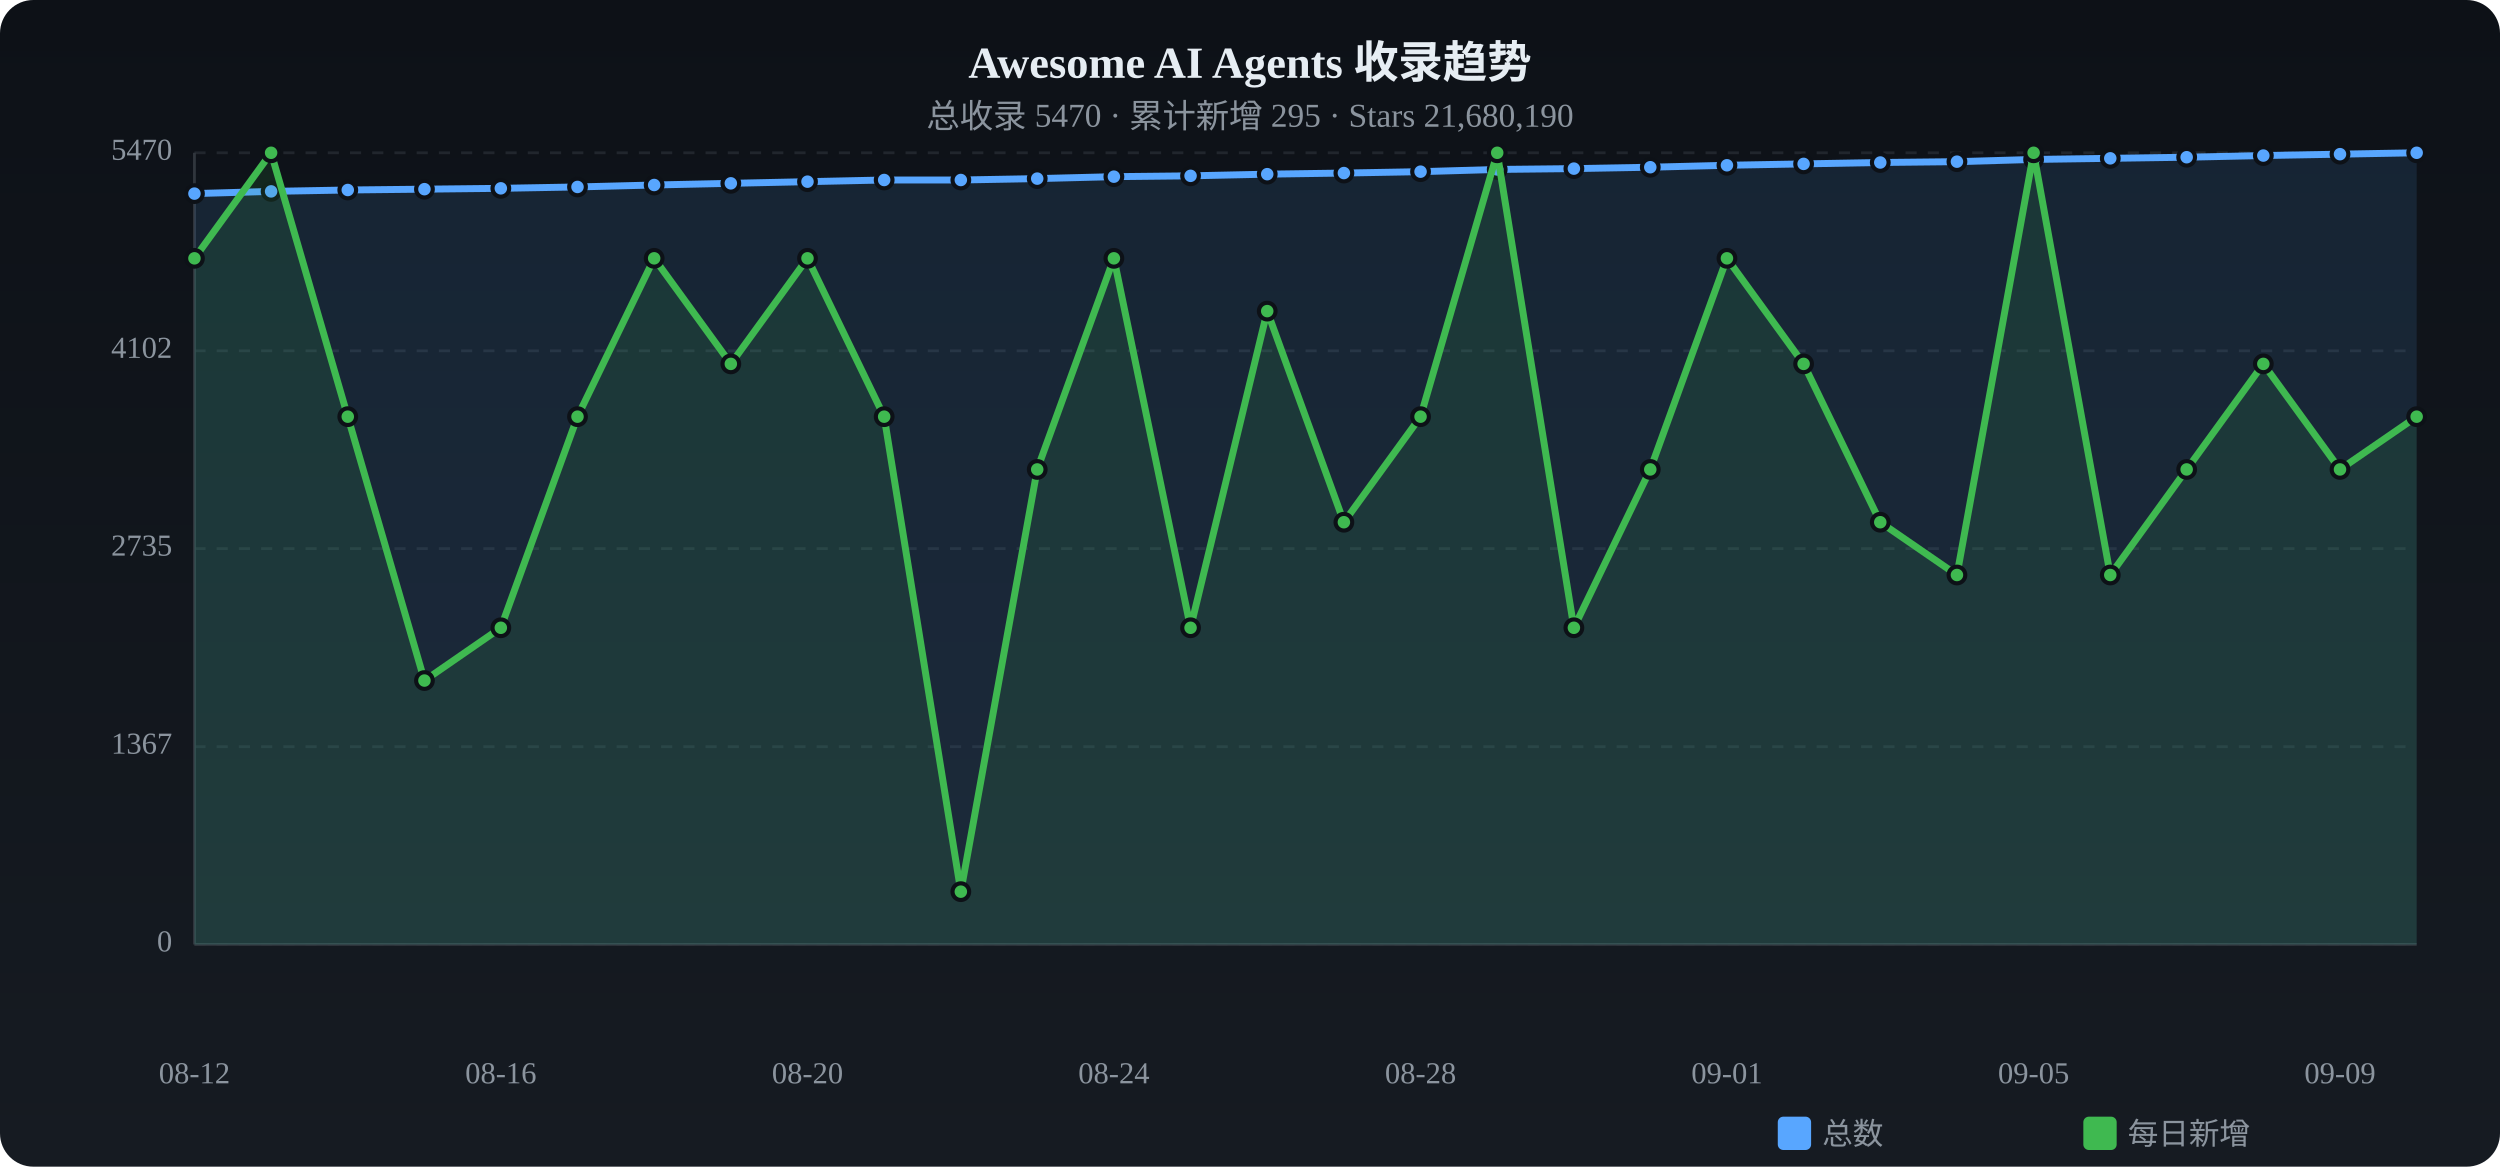
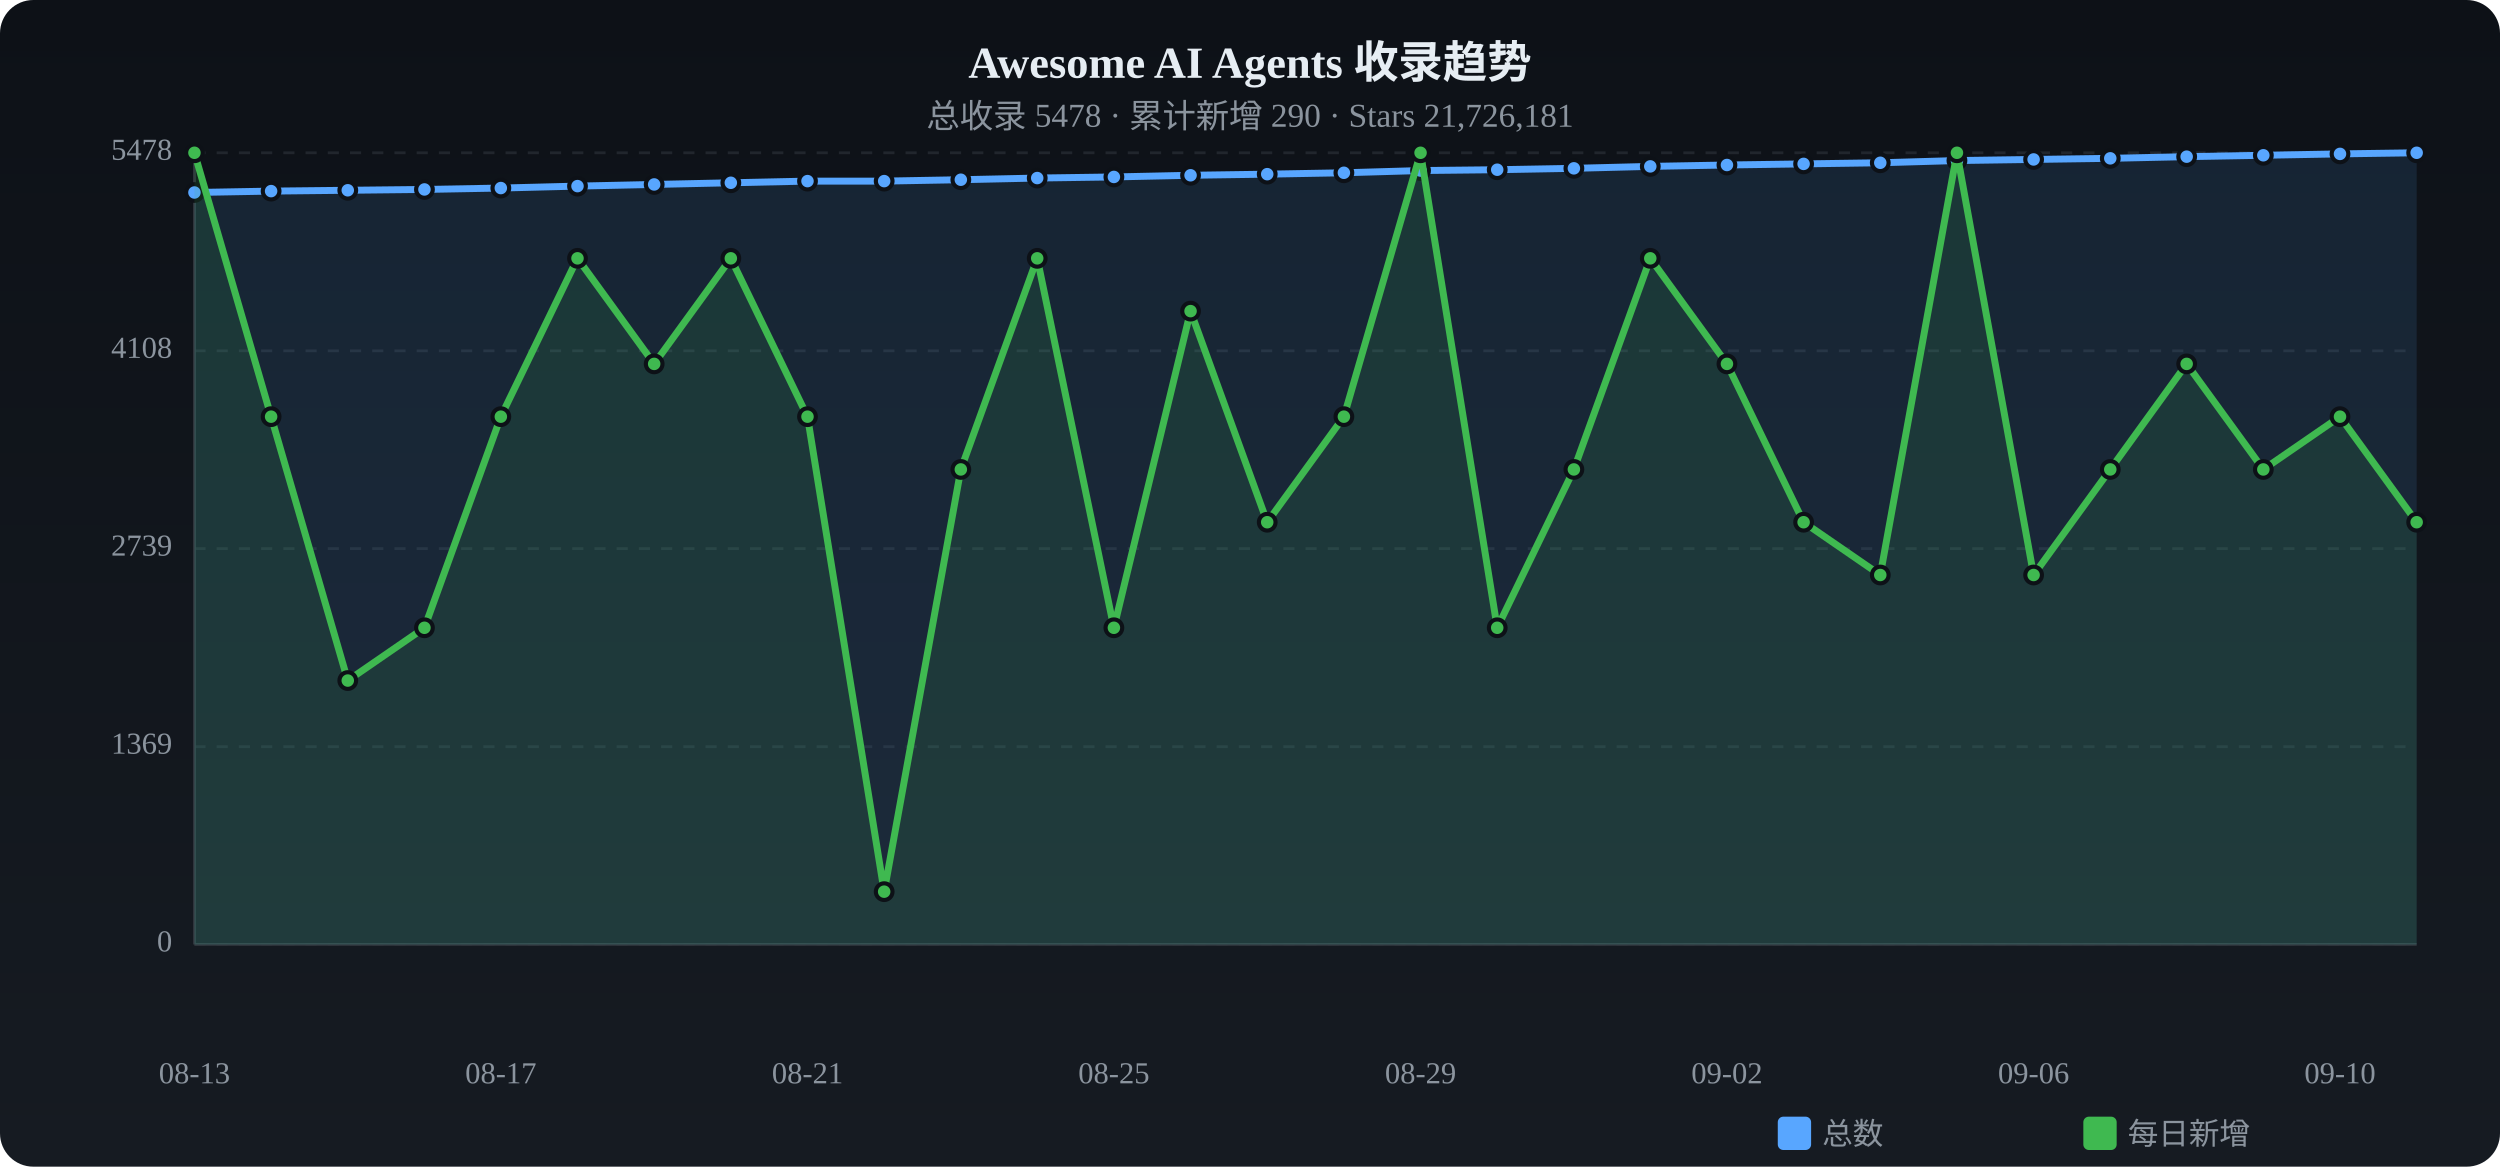
<svg xmlns="http://www.w3.org/2000/svg" viewBox="0 0 900 420" width="900" height="420">
  <defs>
    <linearGradient id="tbg" x1="0%" y1="0%" x2="0%" y2="100%">
      <stop offset="0%" stop-color="#0d1117" />
      <stop offset="100%" stop-color="#161b22" />
    </linearGradient>
  </defs>
  <rect width="900" height="420" rx="12" fill="url(#tbg)" />
  <text x="450.0" y="28" text-anchor="middle" fill="#e6edf3" font-size="16" font-weight="bold">Awesome AI Agents 收录趋势</text>
-   <text x="450.0" y="46" text-anchor="middle" fill="#8b949e" font-size="12">总收录 5470 · 累计新增 295 · Stars 21,680,190</text>
+   <text x="450.0" y="46" text-anchor="middle" fill="#8b949e" font-size="12">总收录 5478 · 累计新增 290 · Stars 21,726,181</text>
  <text x="62" y="340.0" text-anchor="end" fill="#8b949e" font-size="11" dominant-baseline="middle">0</text>
  <line x1="70" y1="340.0" x2="870" y2="340.0" stroke="#21262d" stroke-dasharray="4 4" />
-   <text x="62" y="268.8" text-anchor="end" fill="#8b949e" font-size="11" dominant-baseline="middle">1367</text>
+   <text x="62" y="268.8" text-anchor="end" fill="#8b949e" font-size="11" dominant-baseline="middle">1369</text>
  <line x1="70" y1="268.8" x2="870" y2="268.8" stroke="#21262d" stroke-dasharray="4 4" />
-   <text x="62" y="197.5" text-anchor="end" fill="#8b949e" font-size="11" dominant-baseline="middle">2735</text>
+   <text x="62" y="197.5" text-anchor="end" fill="#8b949e" font-size="11" dominant-baseline="middle">2739</text>
  <line x1="70" y1="197.5" x2="870" y2="197.5" stroke="#21262d" stroke-dasharray="4 4" />
-   <text x="62" y="126.3" text-anchor="end" fill="#8b949e" font-size="11" dominant-baseline="middle">4102</text>
+   <text x="62" y="126.3" text-anchor="end" fill="#8b949e" font-size="11" dominant-baseline="middle">4108</text>
  <line x1="70" y1="126.3" x2="870" y2="126.3" stroke="#21262d" stroke-dasharray="4 4" />
-   <text x="62" y="55.0" text-anchor="end" fill="#8b949e" font-size="11" dominant-baseline="middle">5470</text>
+   <text x="62" y="55.0" text-anchor="end" fill="#8b949e" font-size="11" dominant-baseline="middle">5478</text>
  <line x1="70" y1="55.0" x2="870" y2="55.0" stroke="#21262d" stroke-dasharray="4 4" />
  <line x1="70" y1="55" x2="70" y2="340" stroke="#30363d" />
  <line x1="70" y1="340" x2="870" y2="340" stroke="#30363d" />
-   <path d="M70.0,69.7 L97.6,68.9 L125.2,68.4 L152.8,68.1 L180.3,67.8 L207.9,67.3 L235.5,66.6 L263.1,66.0 L290.7,65.4 L318.3,64.8 L345.9,64.8 L373.4,64.3 L401.0,63.6 L428.6,63.3 L456.2,62.7 L483.8,62.3 L511.4,61.8 L539.0,61.0 L566.6,60.7 L594.1,60.2 L621.7,59.5 L649.3,59.0 L676.9,58.5 L704.5,58.2 L732.1,57.4 L759.7,57.0 L787.2,56.6 L814.8,56.0 L842.4,55.5 L870.0,55.0 L870.0,340 L70.0,340 Z" fill="#58a6ff" opacity="0.12" />
-   <polyline points="70.0,69.7 97.6,68.9 125.2,68.4 152.8,68.1 180.3,67.8 207.9,67.3 235.5,66.6 263.1,66.0 290.7,65.4 318.3,64.8 345.9,64.8 373.4,64.3 401.0,63.6 428.6,63.3 456.2,62.7 483.8,62.3 511.4,61.8 539.0,61.0 566.6,60.7 594.1,60.2 621.7,59.5 649.3,59.0 676.9,58.5 704.5,58.2 732.1,57.4 759.7,57.0 787.2,56.6 814.8,56.0 842.4,55.5 870.0,55.0" fill="none" stroke="#58a6ff" stroke-width="2.5" stroke-linecap="round" stroke-linejoin="round" />
-   <circle cx="70.0" cy="69.7" r="3" fill="#58a6ff" stroke="#0d1117" stroke-width="1.5" />
-   <circle cx="97.6" cy="68.9" r="3" fill="#58a6ff" stroke="#0d1117" stroke-width="1.5" />
-   <circle cx="125.2" cy="68.4" r="3" fill="#58a6ff" stroke="#0d1117" stroke-width="1.5" />
-   <circle cx="152.8" cy="68.1" r="3" fill="#58a6ff" stroke="#0d1117" stroke-width="1.5" />
-   <circle cx="180.3" cy="67.8" r="3" fill="#58a6ff" stroke="#0d1117" stroke-width="1.5" />
-   <circle cx="207.9" cy="67.3" r="3" fill="#58a6ff" stroke="#0d1117" stroke-width="1.5" />
-   <circle cx="235.5" cy="66.6" r="3" fill="#58a6ff" stroke="#0d1117" stroke-width="1.5" />
-   <circle cx="263.1" cy="66.0" r="3" fill="#58a6ff" stroke="#0d1117" stroke-width="1.5" />
-   <circle cx="290.7" cy="65.4" r="3" fill="#58a6ff" stroke="#0d1117" stroke-width="1.5" />
-   <circle cx="318.3" cy="64.8" r="3" fill="#58a6ff" stroke="#0d1117" stroke-width="1.5" />
-   <circle cx="345.9" cy="64.8" r="3" fill="#58a6ff" stroke="#0d1117" stroke-width="1.5" />
-   <circle cx="373.4" cy="64.3" r="3" fill="#58a6ff" stroke="#0d1117" stroke-width="1.5" />
-   <circle cx="401.0" cy="63.6" r="3" fill="#58a6ff" stroke="#0d1117" stroke-width="1.5" />
-   <circle cx="428.6" cy="63.3" r="3" fill="#58a6ff" stroke="#0d1117" stroke-width="1.5" />
+   <path d="M70.0,69.3 L97.6,68.8 L125.2,68.5 L152.8,68.2 L180.3,67.7 L207.9,67.0 L235.5,66.4 L263.1,65.8 L290.7,65.2 L318.3,65.2 L345.9,64.7 L373.4,64.1 L401.0,63.7 L428.6,63.1 L456.2,62.7 L483.8,62.2 L511.4,61.4 L539.0,61.1 L566.6,60.6 L594.1,59.9 L621.7,59.4 L649.3,59.0 L676.9,58.6 L704.5,57.8 L732.1,57.4 L759.7,57.0 L787.2,56.4 L814.8,55.9 L842.4,55.4 L870.0,55.0 L870.0,340 L70.0,340 Z" fill="#58a6ff" opacity="0.12" />
+   <polyline points="70.0,69.3 97.6,68.8 125.2,68.5 152.8,68.2 180.3,67.7 207.9,67.0 235.5,66.4 263.1,65.8 290.7,65.2 318.3,65.2 345.9,64.7 373.4,64.1 401.0,63.7 428.6,63.1 456.2,62.7 483.8,62.2 511.4,61.4 539.0,61.1 566.6,60.6 594.1,59.9 621.7,59.4 649.3,59.0 676.9,58.6 704.5,57.8 732.1,57.4 759.7,57.0 787.2,56.4 814.8,55.9 842.4,55.4 870.0,55.0" fill="none" stroke="#58a6ff" stroke-width="2.5" stroke-linecap="round" stroke-linejoin="round" />
+   <circle cx="70.0" cy="69.3" r="3" fill="#58a6ff" stroke="#0d1117" stroke-width="1.5" />
+   <circle cx="97.6" cy="68.8" r="3" fill="#58a6ff" stroke="#0d1117" stroke-width="1.5" />
+   <circle cx="125.2" cy="68.5" r="3" fill="#58a6ff" stroke="#0d1117" stroke-width="1.5" />
+   <circle cx="152.8" cy="68.2" r="3" fill="#58a6ff" stroke="#0d1117" stroke-width="1.5" />
+   <circle cx="180.3" cy="67.7" r="3" fill="#58a6ff" stroke="#0d1117" stroke-width="1.5" />
+   <circle cx="207.9" cy="67.0" r="3" fill="#58a6ff" stroke="#0d1117" stroke-width="1.5" />
+   <circle cx="235.5" cy="66.4" r="3" fill="#58a6ff" stroke="#0d1117" stroke-width="1.5" />
+   <circle cx="263.1" cy="65.8" r="3" fill="#58a6ff" stroke="#0d1117" stroke-width="1.5" />
+   <circle cx="290.7" cy="65.2" r="3" fill="#58a6ff" stroke="#0d1117" stroke-width="1.5" />
+   <circle cx="318.3" cy="65.2" r="3" fill="#58a6ff" stroke="#0d1117" stroke-width="1.5" />
+   <circle cx="345.9" cy="64.7" r="3" fill="#58a6ff" stroke="#0d1117" stroke-width="1.5" />
+   <circle cx="373.4" cy="64.1" r="3" fill="#58a6ff" stroke="#0d1117" stroke-width="1.5" />
+   <circle cx="401.0" cy="63.7" r="3" fill="#58a6ff" stroke="#0d1117" stroke-width="1.5" />
+   <circle cx="428.6" cy="63.1" r="3" fill="#58a6ff" stroke="#0d1117" stroke-width="1.5" />
  <circle cx="456.2" cy="62.7" r="3" fill="#58a6ff" stroke="#0d1117" stroke-width="1.5" />
-   <circle cx="483.8" cy="62.3" r="3" fill="#58a6ff" stroke="#0d1117" stroke-width="1.5" />
-   <circle cx="511.4" cy="61.8" r="3" fill="#58a6ff" stroke="#0d1117" stroke-width="1.5" />
-   <circle cx="539.0" cy="61.0" r="3" fill="#58a6ff" stroke="#0d1117" stroke-width="1.5" />
-   <circle cx="566.6" cy="60.7" r="3" fill="#58a6ff" stroke="#0d1117" stroke-width="1.5" />
-   <circle cx="594.1" cy="60.2" r="3" fill="#58a6ff" stroke="#0d1117" stroke-width="1.5" />
-   <circle cx="621.7" cy="59.5" r="3" fill="#58a6ff" stroke="#0d1117" stroke-width="1.5" />
+   <circle cx="483.8" cy="62.2" r="3" fill="#58a6ff" stroke="#0d1117" stroke-width="1.5" />
+   <circle cx="511.4" cy="61.4" r="3" fill="#58a6ff" stroke="#0d1117" stroke-width="1.5" />
+   <circle cx="539.0" cy="61.1" r="3" fill="#58a6ff" stroke="#0d1117" stroke-width="1.5" />
+   <circle cx="566.6" cy="60.6" r="3" fill="#58a6ff" stroke="#0d1117" stroke-width="1.5" />
+   <circle cx="594.1" cy="59.9" r="3" fill="#58a6ff" stroke="#0d1117" stroke-width="1.5" />
+   <circle cx="621.7" cy="59.4" r="3" fill="#58a6ff" stroke="#0d1117" stroke-width="1.5" />
  <circle cx="649.3" cy="59.0" r="3" fill="#58a6ff" stroke="#0d1117" stroke-width="1.5" />
-   <circle cx="676.9" cy="58.5" r="3" fill="#58a6ff" stroke="#0d1117" stroke-width="1.5" />
-   <circle cx="704.5" cy="58.2" r="3" fill="#58a6ff" stroke="#0d1117" stroke-width="1.5" />
+   <circle cx="676.9" cy="58.6" r="3" fill="#58a6ff" stroke="#0d1117" stroke-width="1.5" />
+   <circle cx="704.5" cy="57.8" r="3" fill="#58a6ff" stroke="#0d1117" stroke-width="1.5" />
  <circle cx="732.1" cy="57.4" r="3" fill="#58a6ff" stroke="#0d1117" stroke-width="1.5" />
  <circle cx="759.7" cy="57.0" r="3" fill="#58a6ff" stroke="#0d1117" stroke-width="1.5" />
-   <circle cx="787.2" cy="56.6" r="3" fill="#58a6ff" stroke="#0d1117" stroke-width="1.5" />
-   <circle cx="814.8" cy="56.0" r="3" fill="#58a6ff" stroke="#0d1117" stroke-width="1.5" />
-   <circle cx="842.4" cy="55.5" r="3" fill="#58a6ff" stroke="#0d1117" stroke-width="1.5" />
+   <circle cx="787.2" cy="56.4" r="3" fill="#58a6ff" stroke="#0d1117" stroke-width="1.5" />
+   <circle cx="814.8" cy="55.9" r="3" fill="#58a6ff" stroke="#0d1117" stroke-width="1.5" />
+   <circle cx="842.4" cy="55.4" r="3" fill="#58a6ff" stroke="#0d1117" stroke-width="1.5" />
  <circle cx="870.0" cy="55.0" r="3" fill="#58a6ff" stroke="#0d1117" stroke-width="1.5" />
-   <path d="M70.0,93.0 L97.6,55.0 L125.2,150.0 L152.8,245.0 L180.3,226.0 L207.9,150.0 L235.5,93.0 L263.1,131.0 L290.7,93.0 L318.3,150.0 L345.9,321.0 L373.4,169.0 L401.0,93.0 L428.6,226.0 L456.2,112.0 L483.8,188.0 L511.4,150.0 L539.0,55.0 L566.6,226.0 L594.1,169.0 L621.7,93.0 L649.3,131.0 L676.9,188.0 L704.5,207.0 L732.1,55.0 L759.7,207.0 L787.2,169.0 L814.8,131.0 L842.4,169.0 L870.0,150.0 L870.0,340 L70.0,340 Z" fill="#3fb950" opacity="0.12" />
-   <polyline points="70.0,93.0 97.6,55.0 125.2,150.0 152.8,245.0 180.3,226.0 207.9,150.0 235.5,93.0 263.1,131.0 290.7,93.0 318.3,150.0 345.9,321.0 373.4,169.0 401.0,93.0 428.6,226.0 456.2,112.0 483.8,188.0 511.4,150.0 539.0,55.0 566.6,226.0 594.1,169.0 621.7,93.0 649.3,131.0 676.9,188.0 704.5,207.0 732.1,55.0 759.7,207.0 787.2,169.0 814.8,131.0 842.4,169.0 870.0,150.0" fill="none" stroke="#3fb950" stroke-width="2.5" stroke-linecap="round" stroke-linejoin="round" />
-   <circle cx="70.0" cy="93.0" r="3" fill="#3fb950" stroke="#0d1117" stroke-width="1.5" />
-   <circle cx="97.6" cy="55.0" r="3" fill="#3fb950" stroke="#0d1117" stroke-width="1.5" />
-   <circle cx="125.2" cy="150.0" r="3" fill="#3fb950" stroke="#0d1117" stroke-width="1.5" />
-   <circle cx="152.8" cy="245.0" r="3" fill="#3fb950" stroke="#0d1117" stroke-width="1.5" />
-   <circle cx="180.3" cy="226.0" r="3" fill="#3fb950" stroke="#0d1117" stroke-width="1.5" />
-   <circle cx="207.9" cy="150.0" r="3" fill="#3fb950" stroke="#0d1117" stroke-width="1.5" />
-   <circle cx="235.5" cy="93.0" r="3" fill="#3fb950" stroke="#0d1117" stroke-width="1.5" />
-   <circle cx="263.1" cy="131.0" r="3" fill="#3fb950" stroke="#0d1117" stroke-width="1.5" />
-   <circle cx="290.7" cy="93.0" r="3" fill="#3fb950" stroke="#0d1117" stroke-width="1.5" />
-   <circle cx="318.3" cy="150.0" r="3" fill="#3fb950" stroke="#0d1117" stroke-width="1.5" />
-   <circle cx="345.9" cy="321.0" r="3" fill="#3fb950" stroke="#0d1117" stroke-width="1.5" />
-   <circle cx="373.4" cy="169.0" r="3" fill="#3fb950" stroke="#0d1117" stroke-width="1.5" />
-   <circle cx="401.0" cy="93.0" r="3" fill="#3fb950" stroke="#0d1117" stroke-width="1.5" />
-   <circle cx="428.6" cy="226.0" r="3" fill="#3fb950" stroke="#0d1117" stroke-width="1.5" />
-   <circle cx="456.2" cy="112.0" r="3" fill="#3fb950" stroke="#0d1117" stroke-width="1.5" />
-   <circle cx="483.8" cy="188.0" r="3" fill="#3fb950" stroke="#0d1117" stroke-width="1.5" />
-   <circle cx="511.4" cy="150.0" r="3" fill="#3fb950" stroke="#0d1117" stroke-width="1.5" />
-   <circle cx="539.0" cy="55.0" r="3" fill="#3fb950" stroke="#0d1117" stroke-width="1.5" />
-   <circle cx="566.6" cy="226.0" r="3" fill="#3fb950" stroke="#0d1117" stroke-width="1.5" />
-   <circle cx="594.1" cy="169.0" r="3" fill="#3fb950" stroke="#0d1117" stroke-width="1.5" />
-   <circle cx="621.7" cy="93.0" r="3" fill="#3fb950" stroke="#0d1117" stroke-width="1.5" />
-   <circle cx="649.3" cy="131.0" r="3" fill="#3fb950" stroke="#0d1117" stroke-width="1.5" />
-   <circle cx="676.9" cy="188.0" r="3" fill="#3fb950" stroke="#0d1117" stroke-width="1.5" />
-   <circle cx="704.5" cy="207.0" r="3" fill="#3fb950" stroke="#0d1117" stroke-width="1.5" />
-   <circle cx="732.1" cy="55.0" r="3" fill="#3fb950" stroke="#0d1117" stroke-width="1.5" />
-   <circle cx="759.7" cy="207.0" r="3" fill="#3fb950" stroke="#0d1117" stroke-width="1.5" />
-   <circle cx="787.2" cy="169.0" r="3" fill="#3fb950" stroke="#0d1117" stroke-width="1.5" />
-   <circle cx="814.8" cy="131.0" r="3" fill="#3fb950" stroke="#0d1117" stroke-width="1.5" />
-   <circle cx="842.4" cy="169.0" r="3" fill="#3fb950" stroke="#0d1117" stroke-width="1.5" />
-   <circle cx="870.0" cy="150.0" r="3" fill="#3fb950" stroke="#0d1117" stroke-width="1.5" />
-   <text x="70.0" y="390" text-anchor="middle" fill="#8b949e" font-size="11">08-12</text>
-   <text x="180.3" y="390" text-anchor="middle" fill="#8b949e" font-size="11">08-16</text>
-   <text x="290.7" y="390" text-anchor="middle" fill="#8b949e" font-size="11">08-20</text>
-   <text x="401.0" y="390" text-anchor="middle" fill="#8b949e" font-size="11">08-24</text>
-   <text x="511.4" y="390" text-anchor="middle" fill="#8b949e" font-size="11">08-28</text>
-   <text x="621.7" y="390" text-anchor="middle" fill="#8b949e" font-size="11">09-01</text>
-   <text x="732.1" y="390" text-anchor="middle" fill="#8b949e" font-size="11">09-05</text>
-   <text x="842.4" y="390" text-anchor="middle" fill="#8b949e" font-size="11">09-09</text>
+   <path d="M70.0,55.0 L97.6,150.0 L125.2,245.0 L152.8,226.0 L180.3,150.0 L207.9,93.0 L235.5,131.0 L263.1,93.0 L290.7,150.0 L318.3,321.0 L345.9,169.0 L373.4,93.0 L401.0,226.0 L428.6,112.0 L456.2,188.0 L483.8,150.0 L511.4,55.0 L539.0,226.0 L566.6,169.0 L594.1,93.0 L621.7,131.0 L649.3,188.0 L676.9,207.0 L704.5,55.0 L732.1,207.0 L759.7,169.0 L787.2,131.0 L814.8,169.0 L842.4,150.0 L870.0,188.0 L870.0,340 L70.0,340 Z" fill="#3fb950" opacity="0.12" />
+   <polyline points="70.0,55.0 97.6,150.0 125.2,245.0 152.8,226.0 180.3,150.0 207.9,93.0 235.5,131.0 263.1,93.0 290.7,150.0 318.3,321.0 345.9,169.0 373.4,93.0 401.0,226.0 428.6,112.0 456.2,188.0 483.8,150.0 511.4,55.0 539.0,226.0 566.6,169.0 594.1,93.0 621.7,131.0 649.3,188.0 676.9,207.0 704.5,55.0 732.1,207.0 759.7,169.0 787.2,131.0 814.8,169.0 842.4,150.0 870.0,188.0" fill="none" stroke="#3fb950" stroke-width="2.5" stroke-linecap="round" stroke-linejoin="round" />
+   <circle cx="70.0" cy="55.0" r="3" fill="#3fb950" stroke="#0d1117" stroke-width="1.5" />
+   <circle cx="97.6" cy="150.0" r="3" fill="#3fb950" stroke="#0d1117" stroke-width="1.5" />
+   <circle cx="125.2" cy="245.0" r="3" fill="#3fb950" stroke="#0d1117" stroke-width="1.5" />
+   <circle cx="152.8" cy="226.0" r="3" fill="#3fb950" stroke="#0d1117" stroke-width="1.5" />
+   <circle cx="180.3" cy="150.0" r="3" fill="#3fb950" stroke="#0d1117" stroke-width="1.5" />
+   <circle cx="207.9" cy="93.0" r="3" fill="#3fb950" stroke="#0d1117" stroke-width="1.5" />
+   <circle cx="235.5" cy="131.0" r="3" fill="#3fb950" stroke="#0d1117" stroke-width="1.5" />
+   <circle cx="263.1" cy="93.0" r="3" fill="#3fb950" stroke="#0d1117" stroke-width="1.5" />
+   <circle cx="290.7" cy="150.0" r="3" fill="#3fb950" stroke="#0d1117" stroke-width="1.5" />
+   <circle cx="318.3" cy="321.0" r="3" fill="#3fb950" stroke="#0d1117" stroke-width="1.5" />
+   <circle cx="345.9" cy="169.0" r="3" fill="#3fb950" stroke="#0d1117" stroke-width="1.5" />
+   <circle cx="373.4" cy="93.0" r="3" fill="#3fb950" stroke="#0d1117" stroke-width="1.5" />
+   <circle cx="401.0" cy="226.0" r="3" fill="#3fb950" stroke="#0d1117" stroke-width="1.5" />
+   <circle cx="428.6" cy="112.0" r="3" fill="#3fb950" stroke="#0d1117" stroke-width="1.5" />
+   <circle cx="456.2" cy="188.0" r="3" fill="#3fb950" stroke="#0d1117" stroke-width="1.5" />
+   <circle cx="483.8" cy="150.0" r="3" fill="#3fb950" stroke="#0d1117" stroke-width="1.5" />
+   <circle cx="511.4" cy="55.0" r="3" fill="#3fb950" stroke="#0d1117" stroke-width="1.5" />
+   <circle cx="539.0" cy="226.0" r="3" fill="#3fb950" stroke="#0d1117" stroke-width="1.5" />
+   <circle cx="566.6" cy="169.0" r="3" fill="#3fb950" stroke="#0d1117" stroke-width="1.5" />
+   <circle cx="594.1" cy="93.0" r="3" fill="#3fb950" stroke="#0d1117" stroke-width="1.5" />
+   <circle cx="621.7" cy="131.0" r="3" fill="#3fb950" stroke="#0d1117" stroke-width="1.5" />
+   <circle cx="649.3" cy="188.0" r="3" fill="#3fb950" stroke="#0d1117" stroke-width="1.5" />
+   <circle cx="676.9" cy="207.0" r="3" fill="#3fb950" stroke="#0d1117" stroke-width="1.5" />
+   <circle cx="704.5" cy="55.0" r="3" fill="#3fb950" stroke="#0d1117" stroke-width="1.5" />
+   <circle cx="732.1" cy="207.0" r="3" fill="#3fb950" stroke="#0d1117" stroke-width="1.5" />
+   <circle cx="759.7" cy="169.0" r="3" fill="#3fb950" stroke="#0d1117" stroke-width="1.5" />
+   <circle cx="787.2" cy="131.0" r="3" fill="#3fb950" stroke="#0d1117" stroke-width="1.5" />
+   <circle cx="814.8" cy="169.0" r="3" fill="#3fb950" stroke="#0d1117" stroke-width="1.5" />
+   <circle cx="842.4" cy="150.0" r="3" fill="#3fb950" stroke="#0d1117" stroke-width="1.5" />
+   <circle cx="870.0" cy="188.0" r="3" fill="#3fb950" stroke="#0d1117" stroke-width="1.5" />
+   <text x="70.0" y="390" text-anchor="middle" fill="#8b949e" font-size="11">08-13</text>
+   <text x="180.3" y="390" text-anchor="middle" fill="#8b949e" font-size="11">08-17</text>
+   <text x="290.7" y="390" text-anchor="middle" fill="#8b949e" font-size="11">08-21</text>
+   <text x="401.0" y="390" text-anchor="middle" fill="#8b949e" font-size="11">08-25</text>
+   <text x="511.4" y="390" text-anchor="middle" fill="#8b949e" font-size="11">08-29</text>
+   <text x="621.7" y="390" text-anchor="middle" fill="#8b949e" font-size="11">09-02</text>
+   <text x="732.1" y="390" text-anchor="middle" fill="#8b949e" font-size="11">09-06</text>
+   <text x="842.4" y="390" text-anchor="middle" fill="#8b949e" font-size="11">09-10</text>
  <rect x="640" y="402" width="12" height="12" rx="2" fill="#58a6ff" />
  <text x="656" y="412" fill="#8b949e" font-size="11">总数</text>
  <rect x="750" y="402" width="12" height="12" rx="2" fill="#3fb950" />
  <text x="766" y="412" fill="#8b949e" font-size="11">每日新增</text>
</svg>
